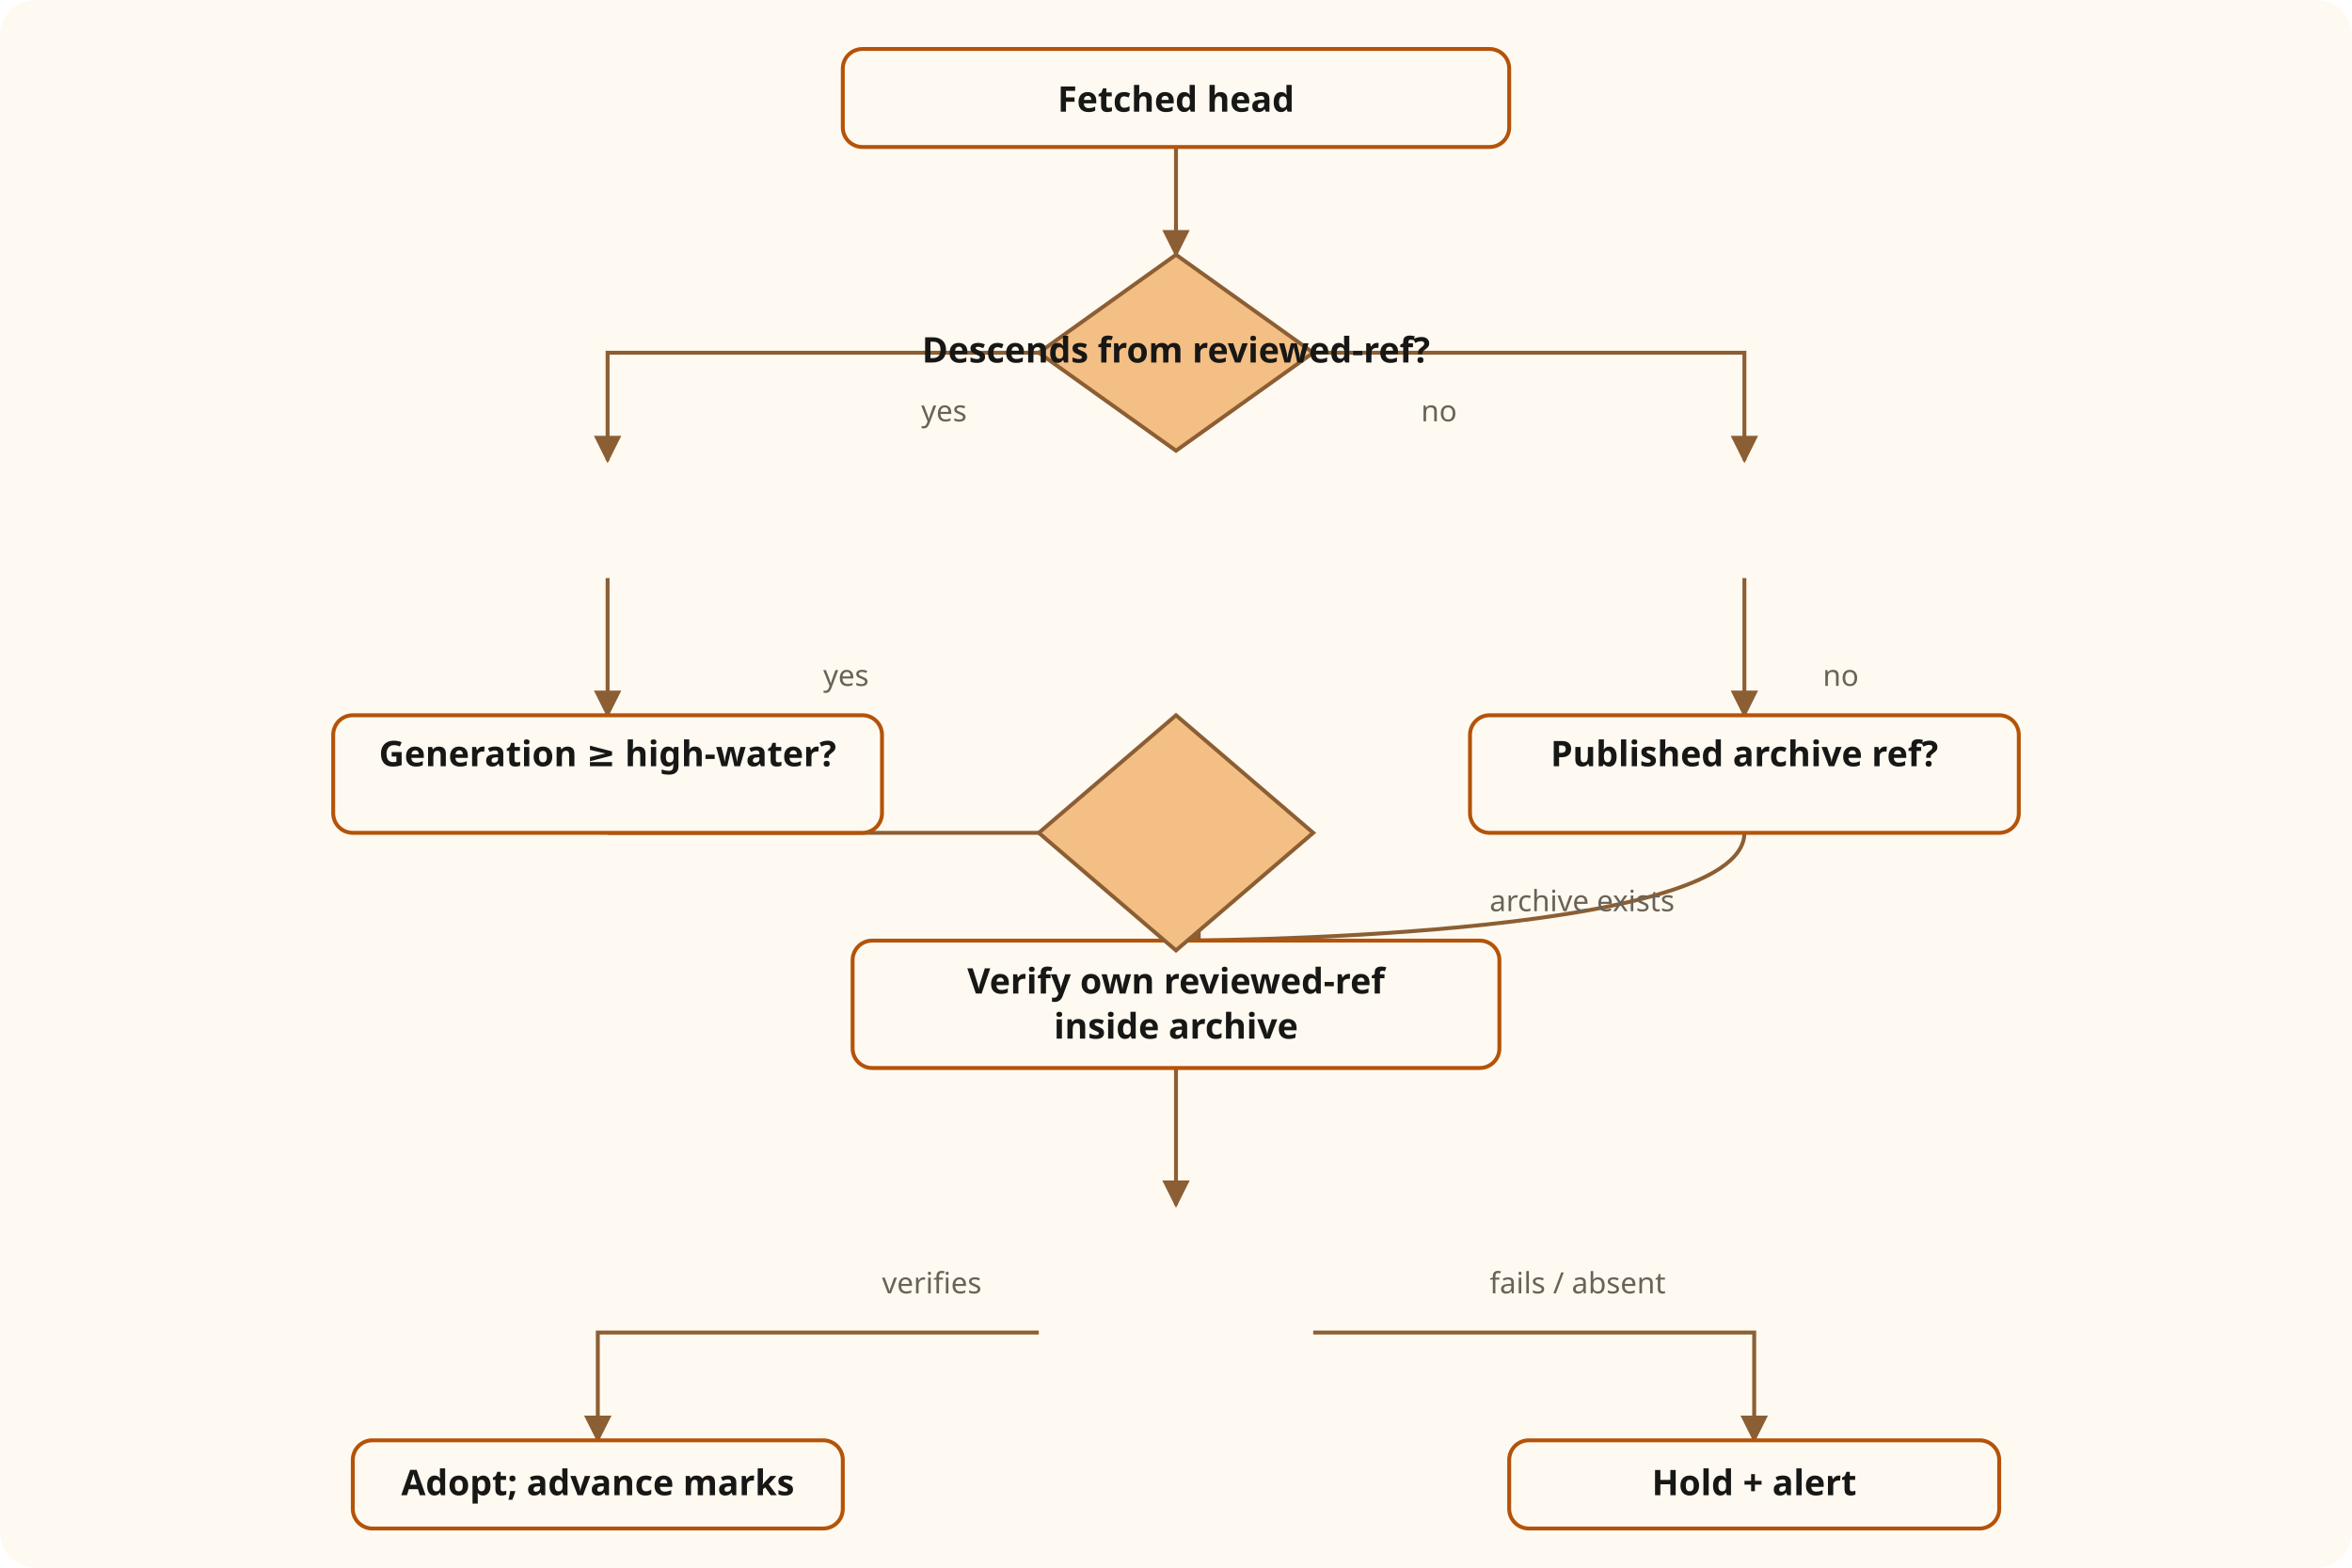
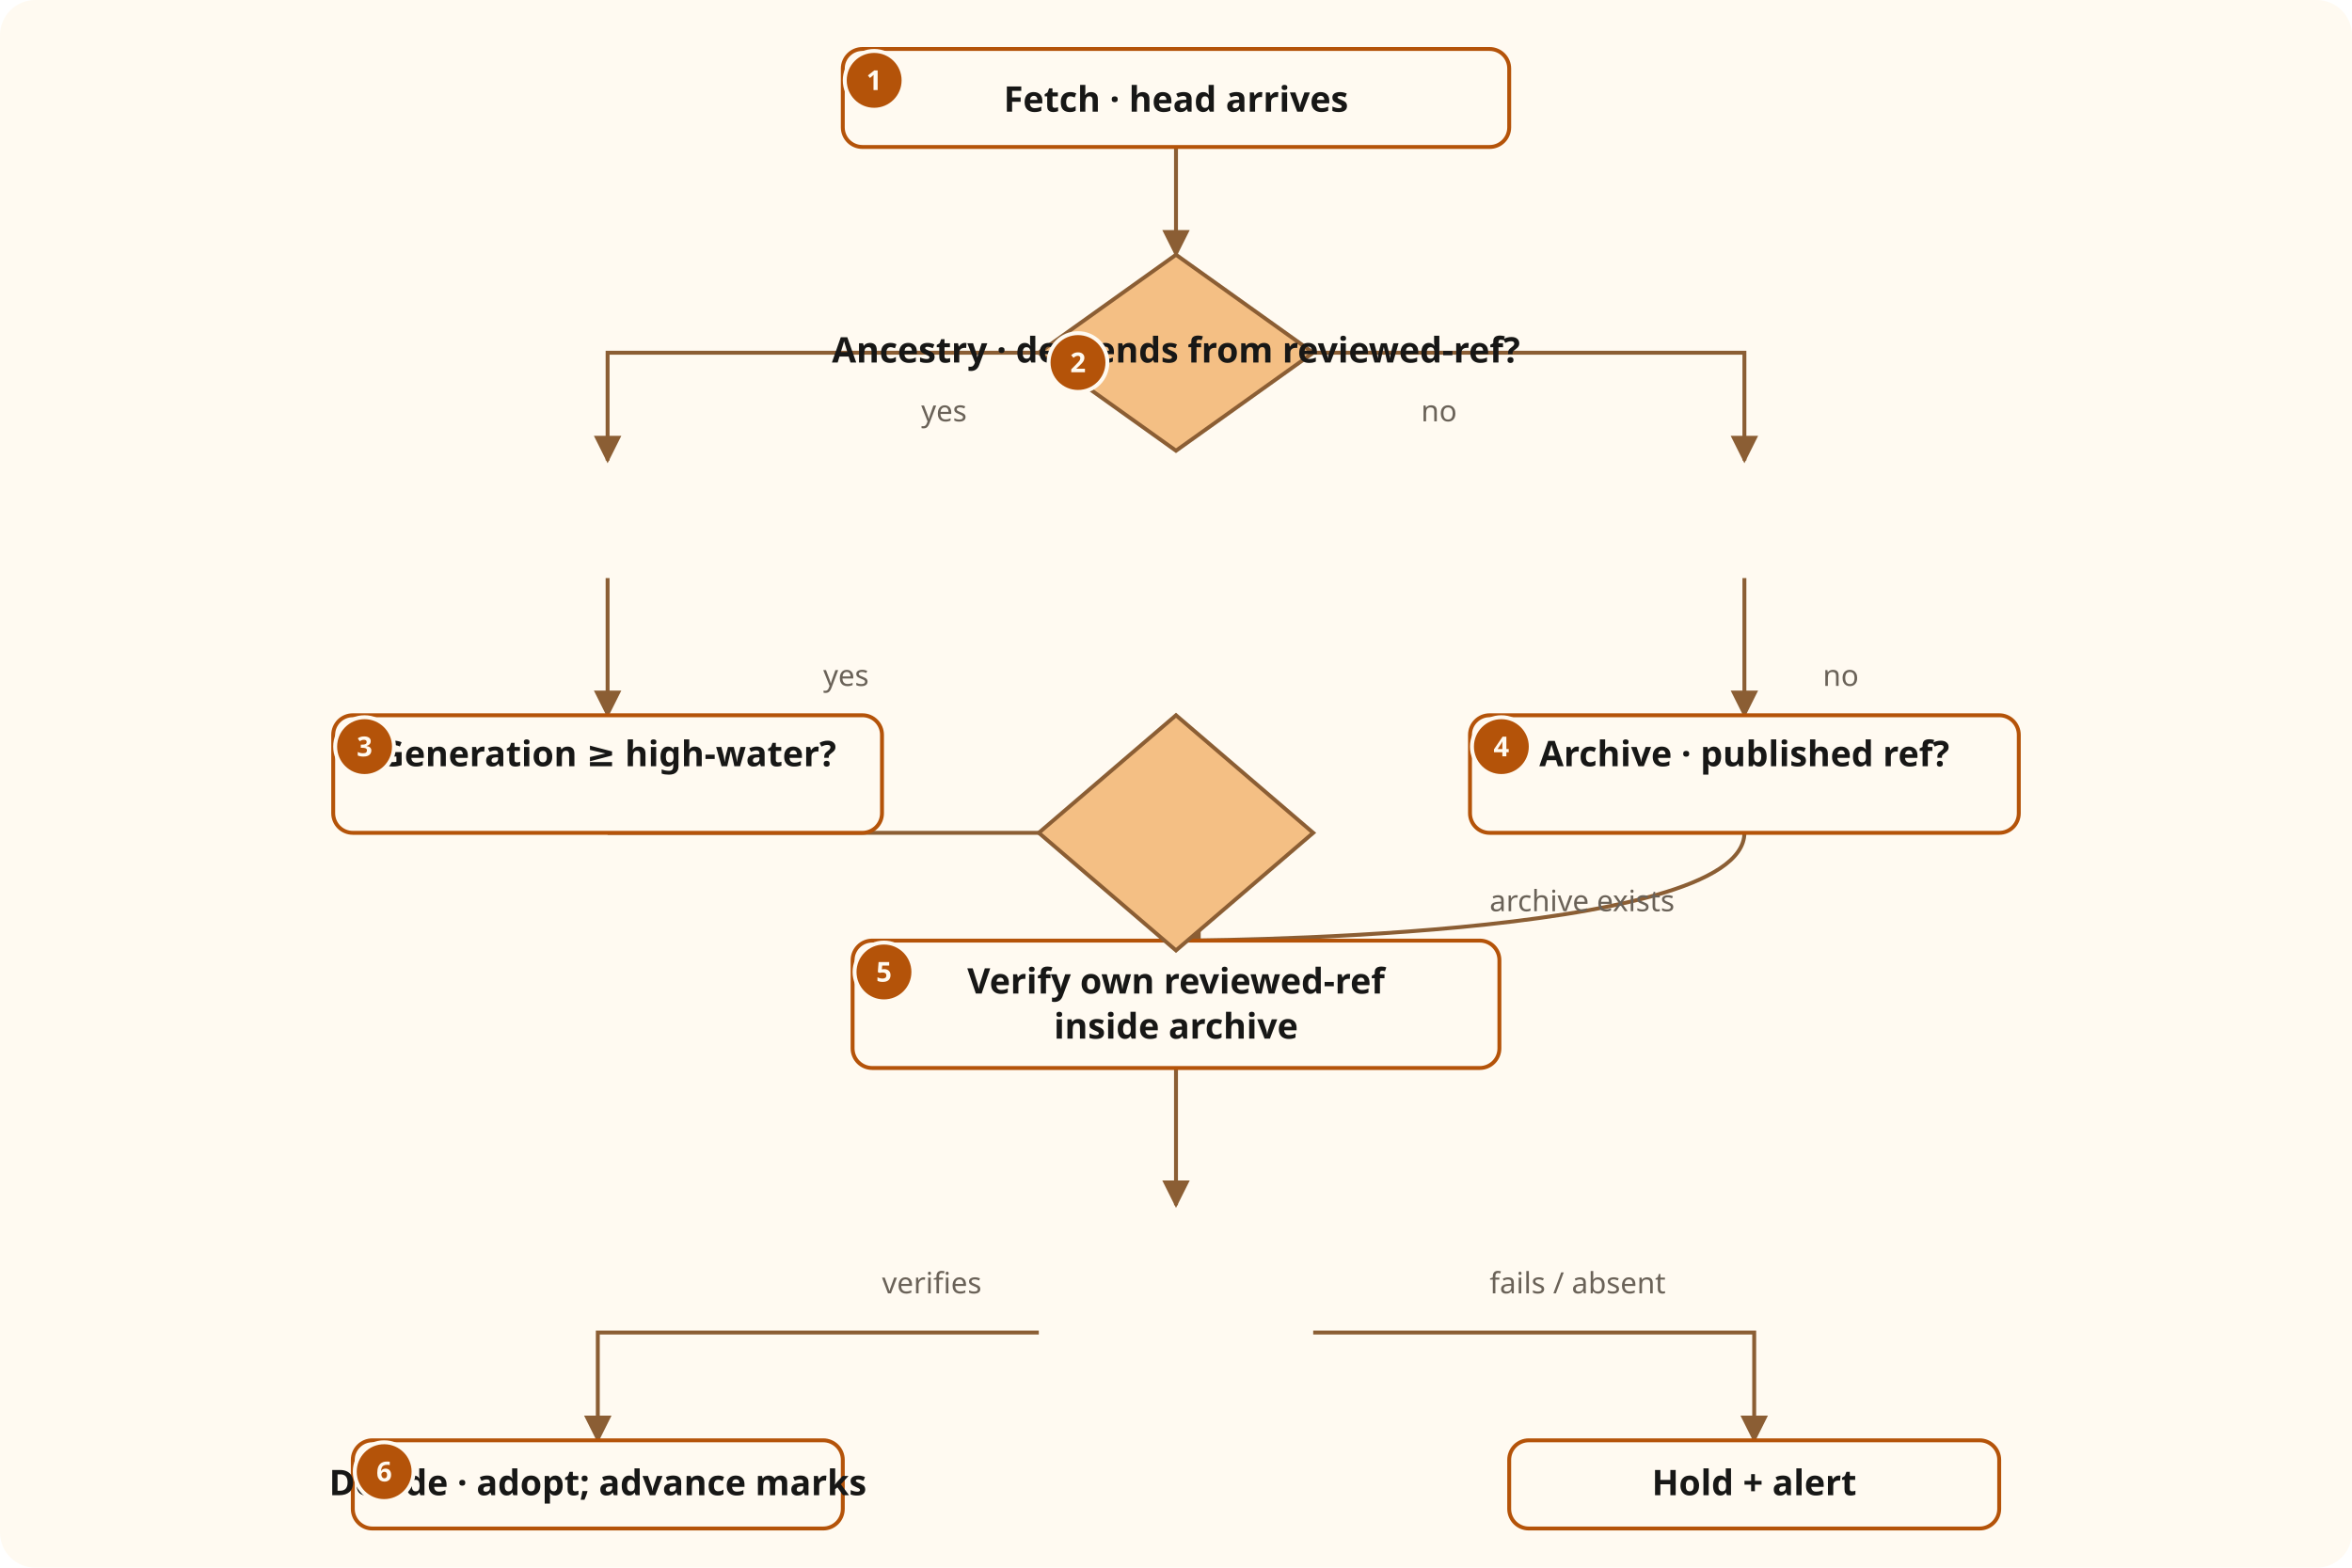
- <svg xmlns="http://www.w3.org/2000/svg" viewBox="0 0 1200 800" role="img" aria-labelledby="title desc">
+ <svg xmlns="http://www.w3.org/2000/svg" viewBox="0 0 1200 800" data-sequence="1,2,3,4,5,6" role="img" aria-labelledby="title desc">
  <style>
    .bg{fill:#fffaf1}.node{fill:#fffaf1;stroke:#b45309;stroke-width:2}.decision{fill:#f4bf84;stroke:#8b5e34;stroke-width:2}.edge{fill:none;stroke:#8b5e34;stroke-width:2;marker-end:url(#arrow)}.label{fill:#171716;font:600 18px system-ui,sans-serif;text-anchor:middle}.small{fill:#6a6258;font:15px system-ui,sans-serif}.arrow{fill:#8b5e34}
    @media(prefers-color-scheme:dark){.bg{fill:#1c1b19}.node{fill:#25231f;stroke:#dfa05b}.decision{fill:#76512f;stroke:#dfa05b}.edge{stroke:#dfa05b}.label{fill:#eee9df}.small{fill:#b2ada3}.arrow{fill:#dfa05b}}
+ 
+     .step-badge{fill:#b45309;stroke:#fffaf1;stroke-width:2}.step-number{fill:#fffaf1;font:700 14px system-ui,sans-serif;text-anchor:middle;dominant-baseline:middle}.attack-node{fill:#b45309;stroke:#fffaf1;stroke-width:2}.attack-label{fill:#fffaf1;font:700 14px system-ui,sans-serif;text-anchor:middle}.attack-edge{fill:none;stroke:#b45309;stroke-width:2;stroke-dasharray:8 5;marker-end:url(#arrow)}
+     @media(prefers-color-scheme:dark){.step-badge{fill:#dfa05b;stroke:#1c1b19}.step-number{fill:#1c1b19}.attack-node{fill:#dfa05b;stroke:#1c1b19}.attack-label{fill:#1c1b19}.attack-edge{stroke:#dfa05b}}
  </style>
  <defs>
    <marker id="arrow" viewBox="0 0 10 10" refX="9" refY="5" markerWidth="7" markerHeight="7" orient="auto">
      <path class="arrow" d="M 0 0 L 10 5 L 0 10 z" />
    </marker>
  </defs>
  <rect class="bg" width="1200" height="800" rx="18" />
  <g class="edge">
    <path d="M600 75v55" />
    <path d="M530 180H310v55" />
    <path d="M670 180h220v55" />
    <path d="M310 295v70" />
    <path d="M890 295v70" />
    <path d="M310 425h290v55" />
    <path d="M890 425c0 55-290 55-290 55" />
    <path d="M600 545v70" />
    <path d="M530 680H305v55" />
    <path d="M670 680h225v55" />
  </g>
  <g class="small">
    <text x="470" y="215">yes</text>
    <text x="725" y="215">no</text>
    <text x="420" y="350">yes</text>
    <text x="930" y="350">no</text>
    <text x="760" y="465">archive exists</text>
    <text x="450" y="660">verifies</text>
    <text x="760" y="660">fails / absent</text>
  </g>
  <g class="node">
    <rect x="430" y="25" width="340" height="50" rx="10" />
    <rect x="170" y="365" width="280" height="60" rx="10" />
    <rect x="750" y="365" width="280" height="60" rx="10" />
    <rect x="435" y="480" width="330" height="65" rx="10" />
    <rect x="180" y="735" width="250" height="45" rx="10" />
    <rect x="770" y="735" width="250" height="45" rx="10" />
  </g>
  <g class="decision">
    <path d="M600 130l70 50-70 50-70-50z" />
    <path d="M600 365l70 60-70 60-70-60z" />
  </g>
  <g class="label">
-     <text x="600" y="57">Fetched head</text>
-     <text x="600" y="185">Descends from reviewed-ref?</text>
+     <text x="600" y="57">Fetch · head arrives</text>
+     <text x="600" y="185">Ancestry · descends from reviewed-ref?</text>
    <text x="310" y="391">Generation ≥ high-water?</text>
-     <text x="890" y="391">Published archive ref?</text>
+     <text x="890" y="391">Archive · published ref?</text>
    <text x="600" y="507">Verify own reviewed-ref</text>
    <text x="600" y="530">inside archive</text>
-     <text x="305" y="763">Adopt; advance marks</text>
+     <text x="305" y="763">Decide · adopt; advance marks</text>
    <text x="895" y="763">Hold + alert</text>
  </g>
+   <g class="step-marker" data-step="1" data-step-label="Fetch" aria-label="Step 1: Fetch">
+     <circle class="step-badge" cx="446" cy="41" r="15" />
+     <text class="step-number" x="446" y="41">1</text>
+   </g>
+   <g class="step-marker" data-step="2" data-step-label="Ancestry" aria-label="Step 2: Ancestry">
+     <circle class="step-badge" cx="550" cy="185" r="15" />
+     <text class="step-number" x="550" y="185">2</text>
+   </g>
+   <g class="step-marker" data-step="3" data-step-label="Generation" aria-label="Step 3: Generation">
+     <circle class="step-badge" cx="186" cy="381" r="15" />
+     <text class="step-number" x="186" y="381">3</text>
+   </g>
+   <g class="step-marker" data-step="4" data-step-label="Archive" aria-label="Step 4: Archive">
+     <circle class="step-badge" cx="766" cy="381" r="15" />
+     <text class="step-number" x="766" y="381">4</text>
+   </g>
+   <g class="step-marker" data-step="5" data-step-label="Verify" aria-label="Step 5: Verify">
+     <circle class="step-badge" cx="451" cy="496" r="15" />
+     <text class="step-number" x="451" y="496">5</text>
+   </g>
+   <g class="step-marker" data-step="6" data-step-label="Decide" aria-label="Step 6: Decide">
+     <circle class="step-badge" cx="196" cy="751" r="15" />
+     <text class="step-number" x="196" y="751">6</text>
+   </g>
</svg>
